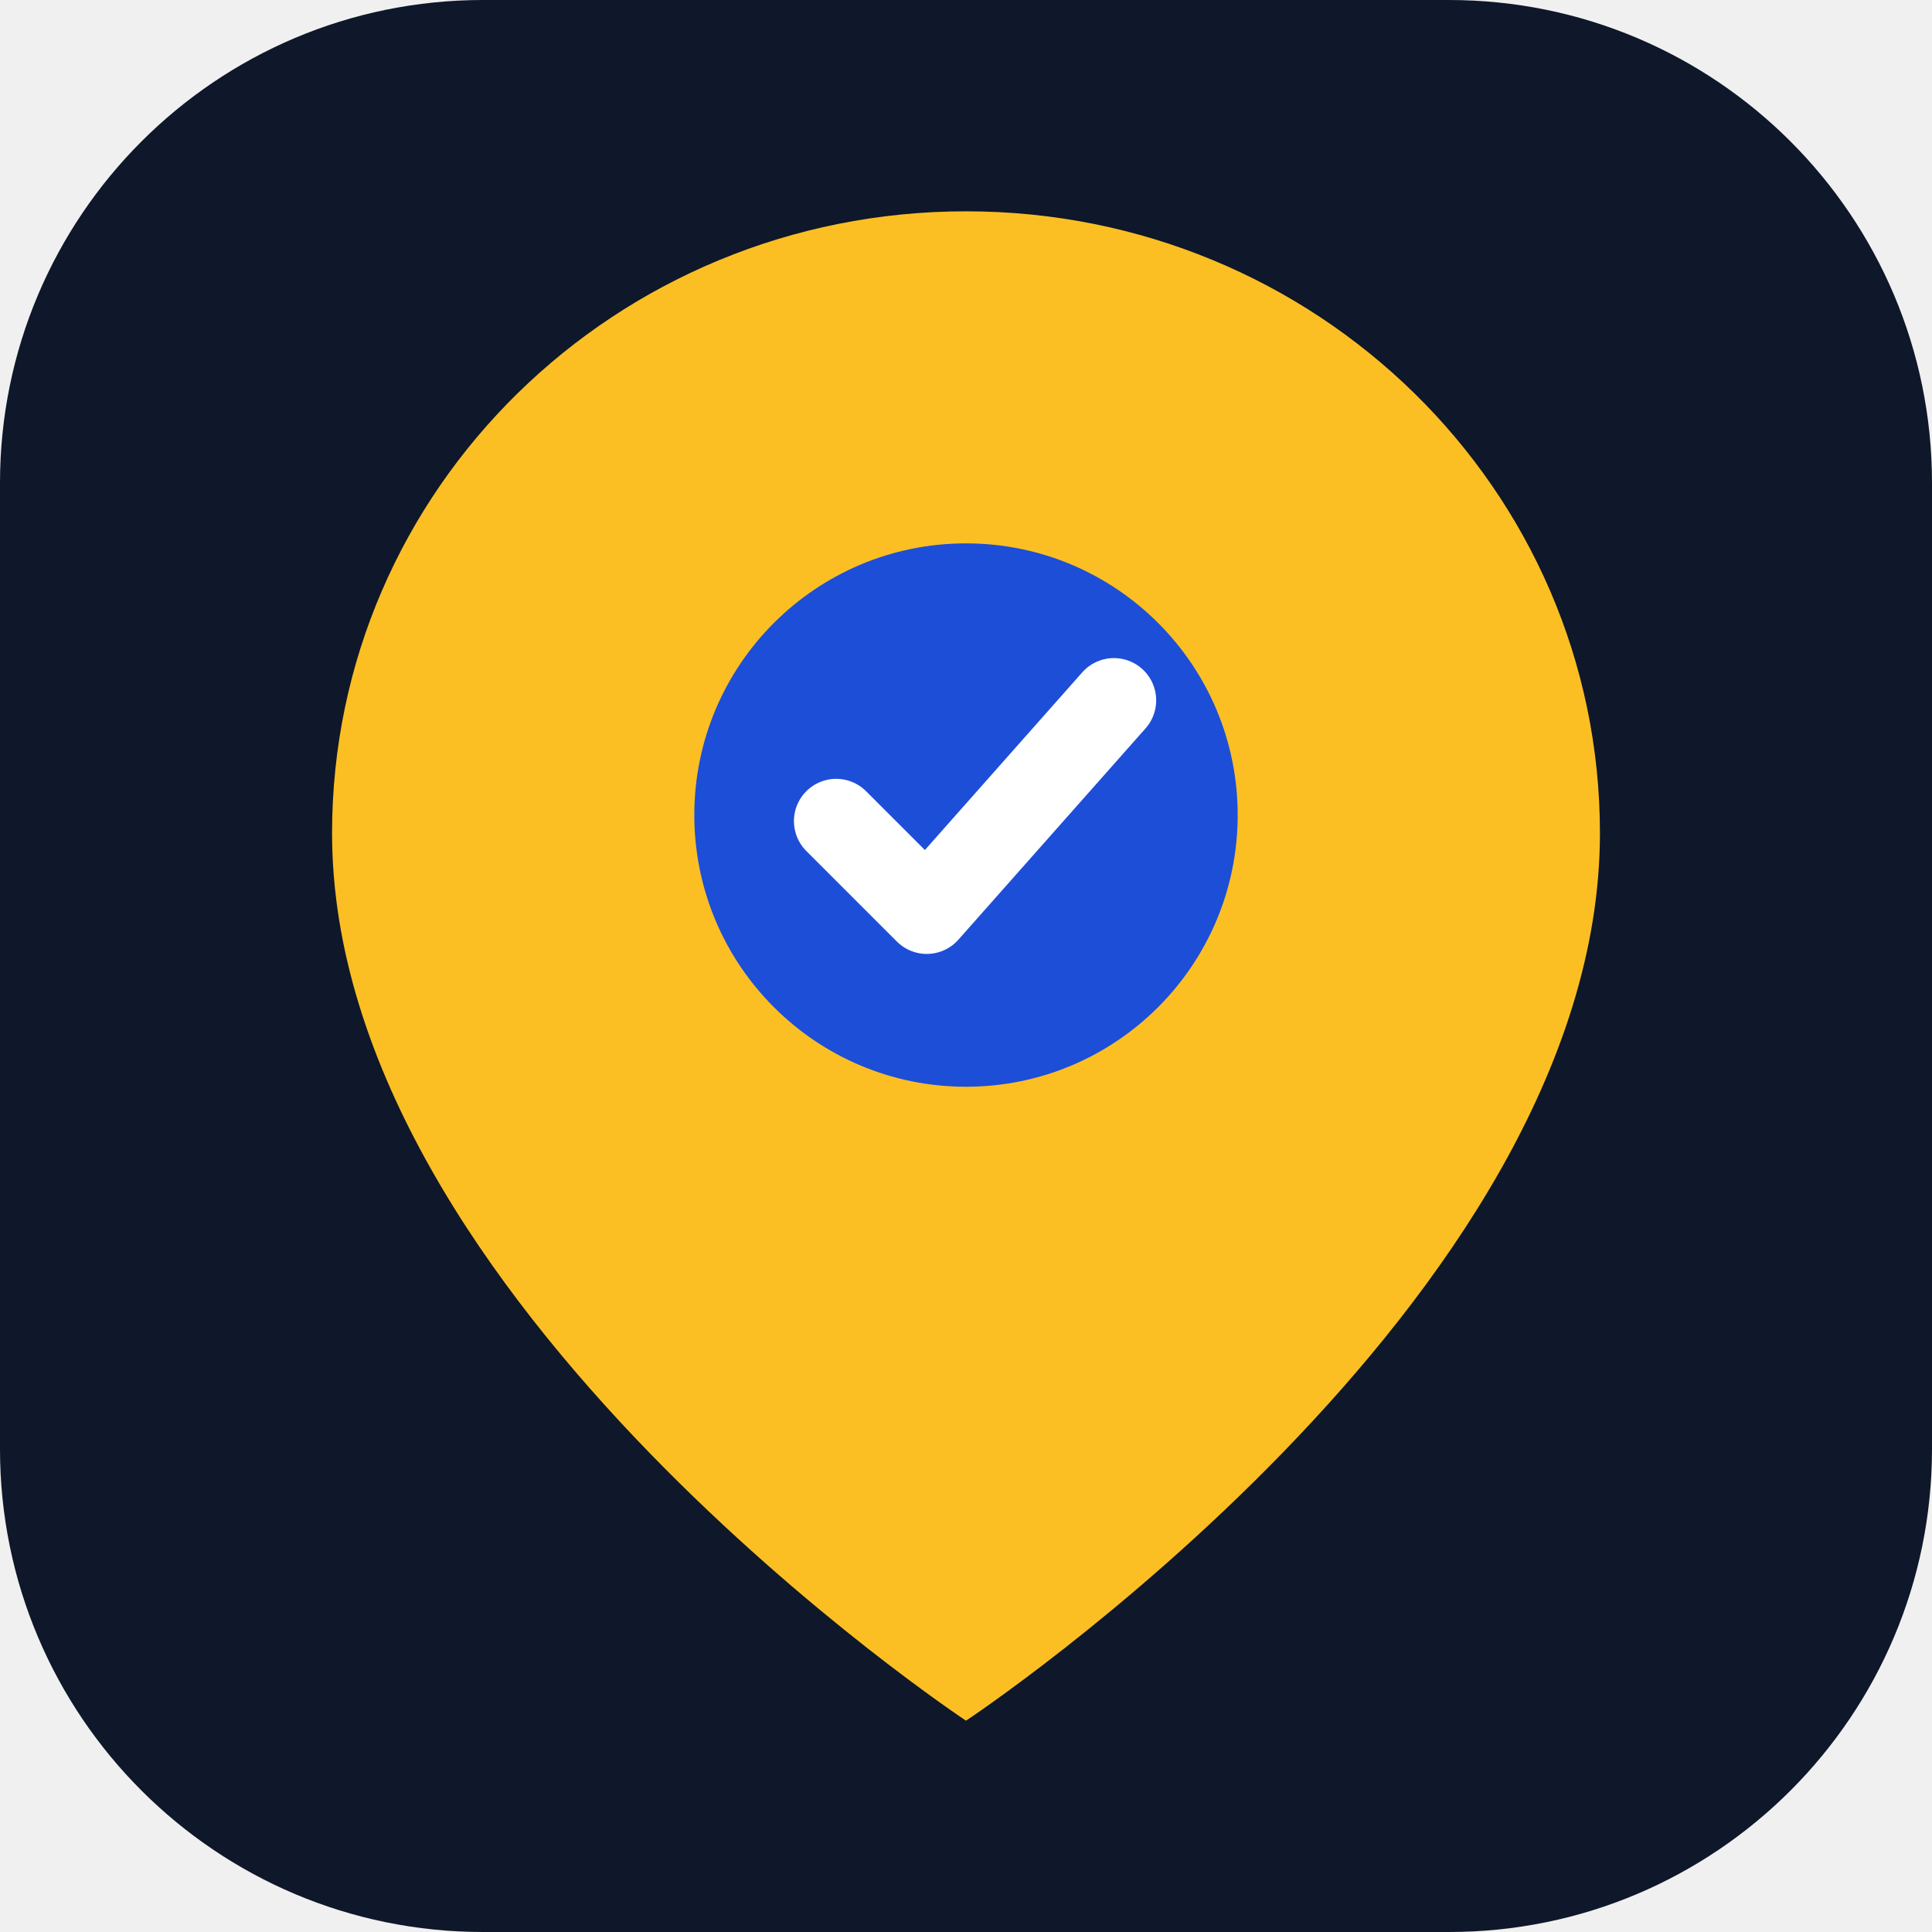
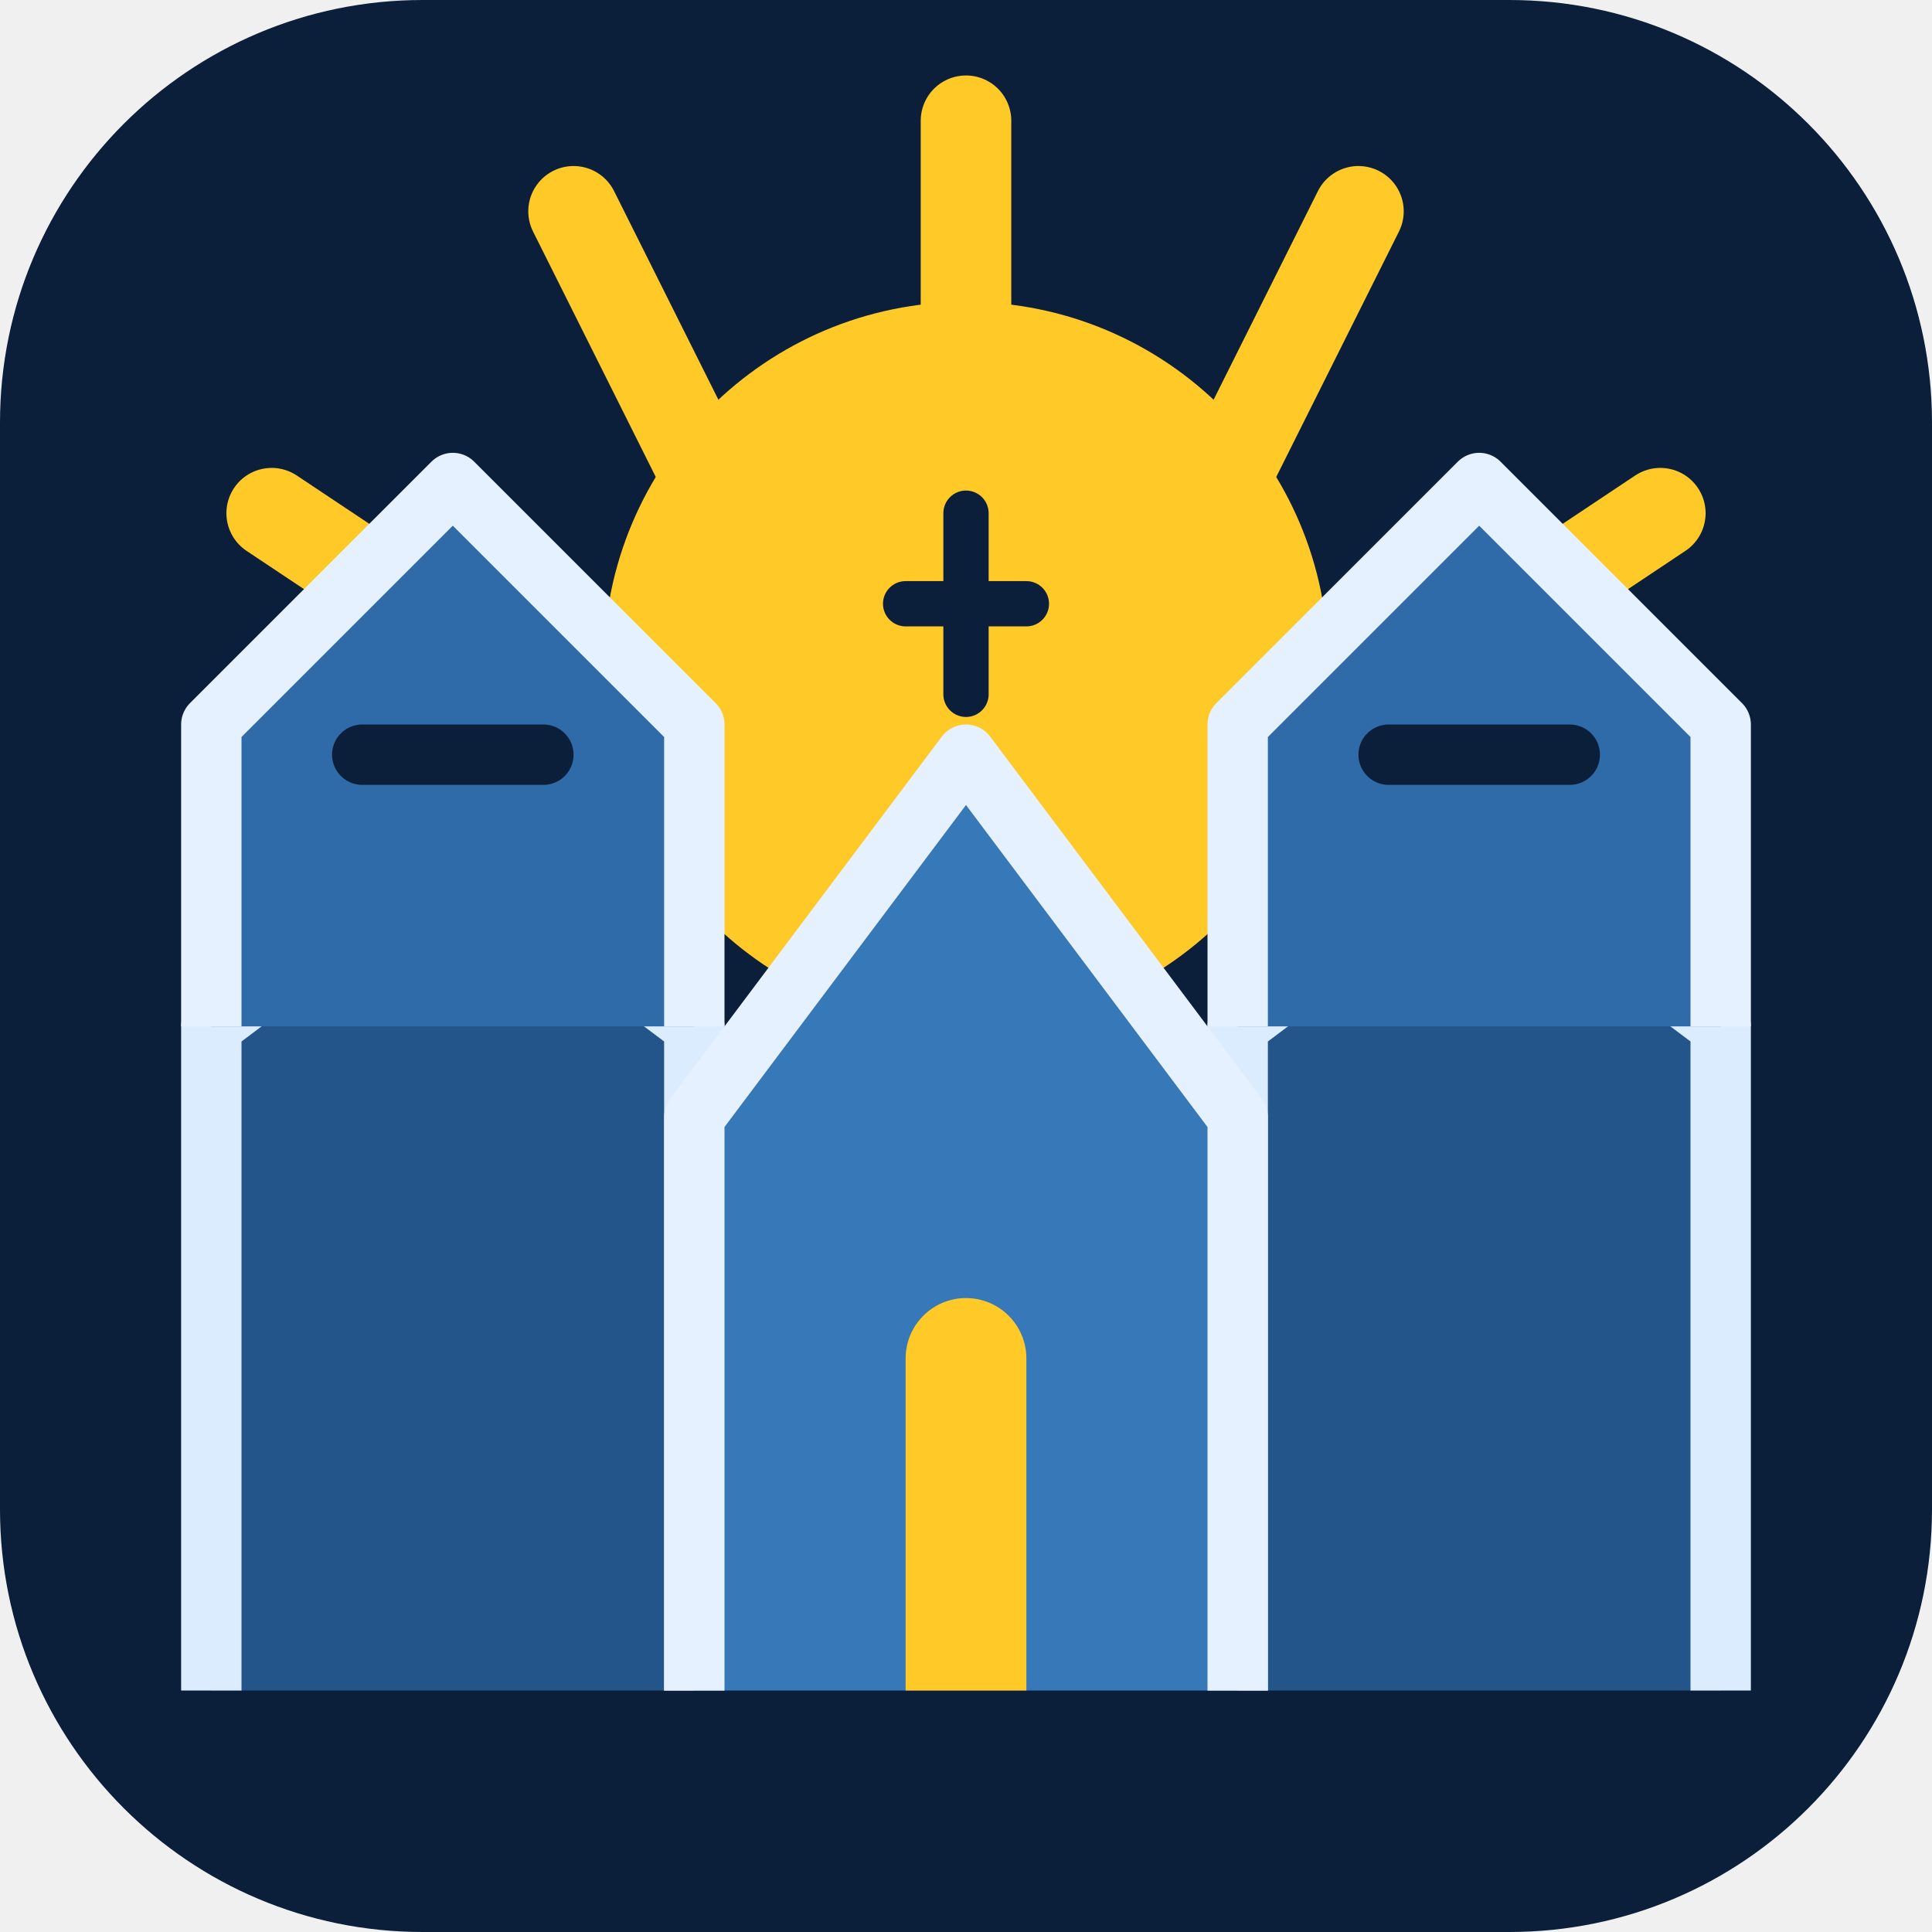
<svg xmlns="http://www.w3.org/2000/svg" viewBox="0 0 64 64">
-   <rect width="64" height="64" rx="16" fill="#0f172a" />
-   <path d="M32 7C20.4 7 11 16.2 11 27.6c0 15.5 21 29.4 21 29.4s21-13.9 21-29.4C53 16.2 43.6 7 32 7Z" fill="#fbbf24" />
-   <circle cx="32" cy="27" r="9" fill="#1d4ed8" />
-   <path d="m27.7 27.2 3 3 6.2-7" fill="none" stroke="#fff" stroke-linecap="round" stroke-linejoin="round" stroke-width="2.8" />
+   <rect width="64" height="64" rx="14" fill="#0b1f3a" />
+   <g fill="#ffc928">
+     <path d="M32 4v11M9 17l9 6M55 17l-9 6M19 7l5 10M45 7l-5 10" stroke="#ffc928" stroke-linecap="round" stroke-width="3" />
+     <circle cx="32" cy="22" r="12" />
+   </g>
+   <path d="M7 56V34l8-6 8 6v22M41 56V34l8-6 8 6v22" fill="#24558a" stroke="#dcecff" stroke-linejoin="round" stroke-width="2" />
+   <path d="M23 56V37l9-12 9 12v19" fill="#3778b8" stroke="#e5f1ff" stroke-linejoin="round" stroke-width="2" />
+   <path d="M7 34V24l8-8 8 8v10M41 34V24l8-8 8 8v10" fill="#2f6ba8" stroke="#e5f1ff" stroke-linejoin="round" stroke-width="2" />
+   <path d="M12 25h6M46 25h6" stroke="#0b1f3a" stroke-linecap="round" stroke-width="2" />
+   <path d="M30 56V45a2 2 0 0 1 4 0v11" fill="#ffc928" />
+   <path d="M30 20h4M32 17v6" stroke="#0b1f3a" stroke-linecap="round" stroke-width="1.5" />
</svg>
